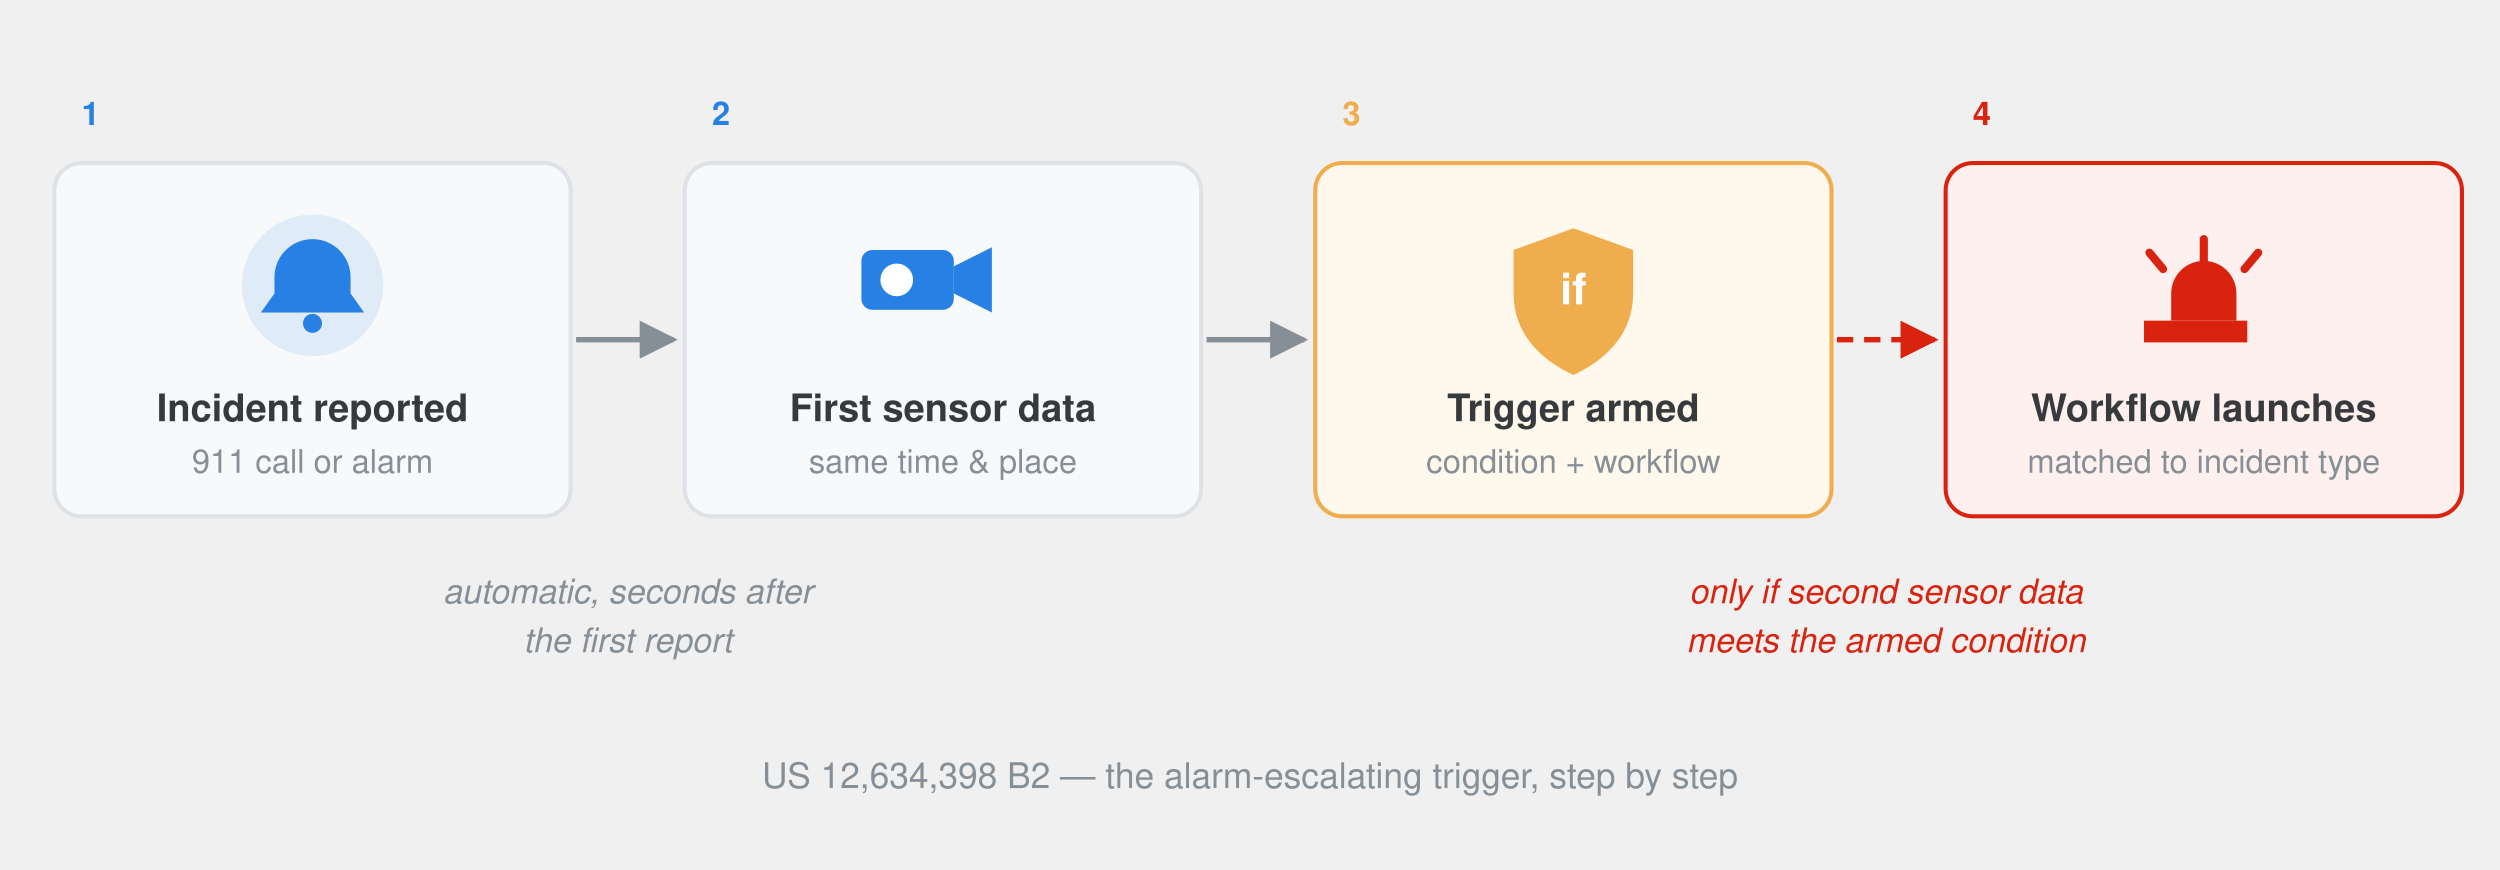
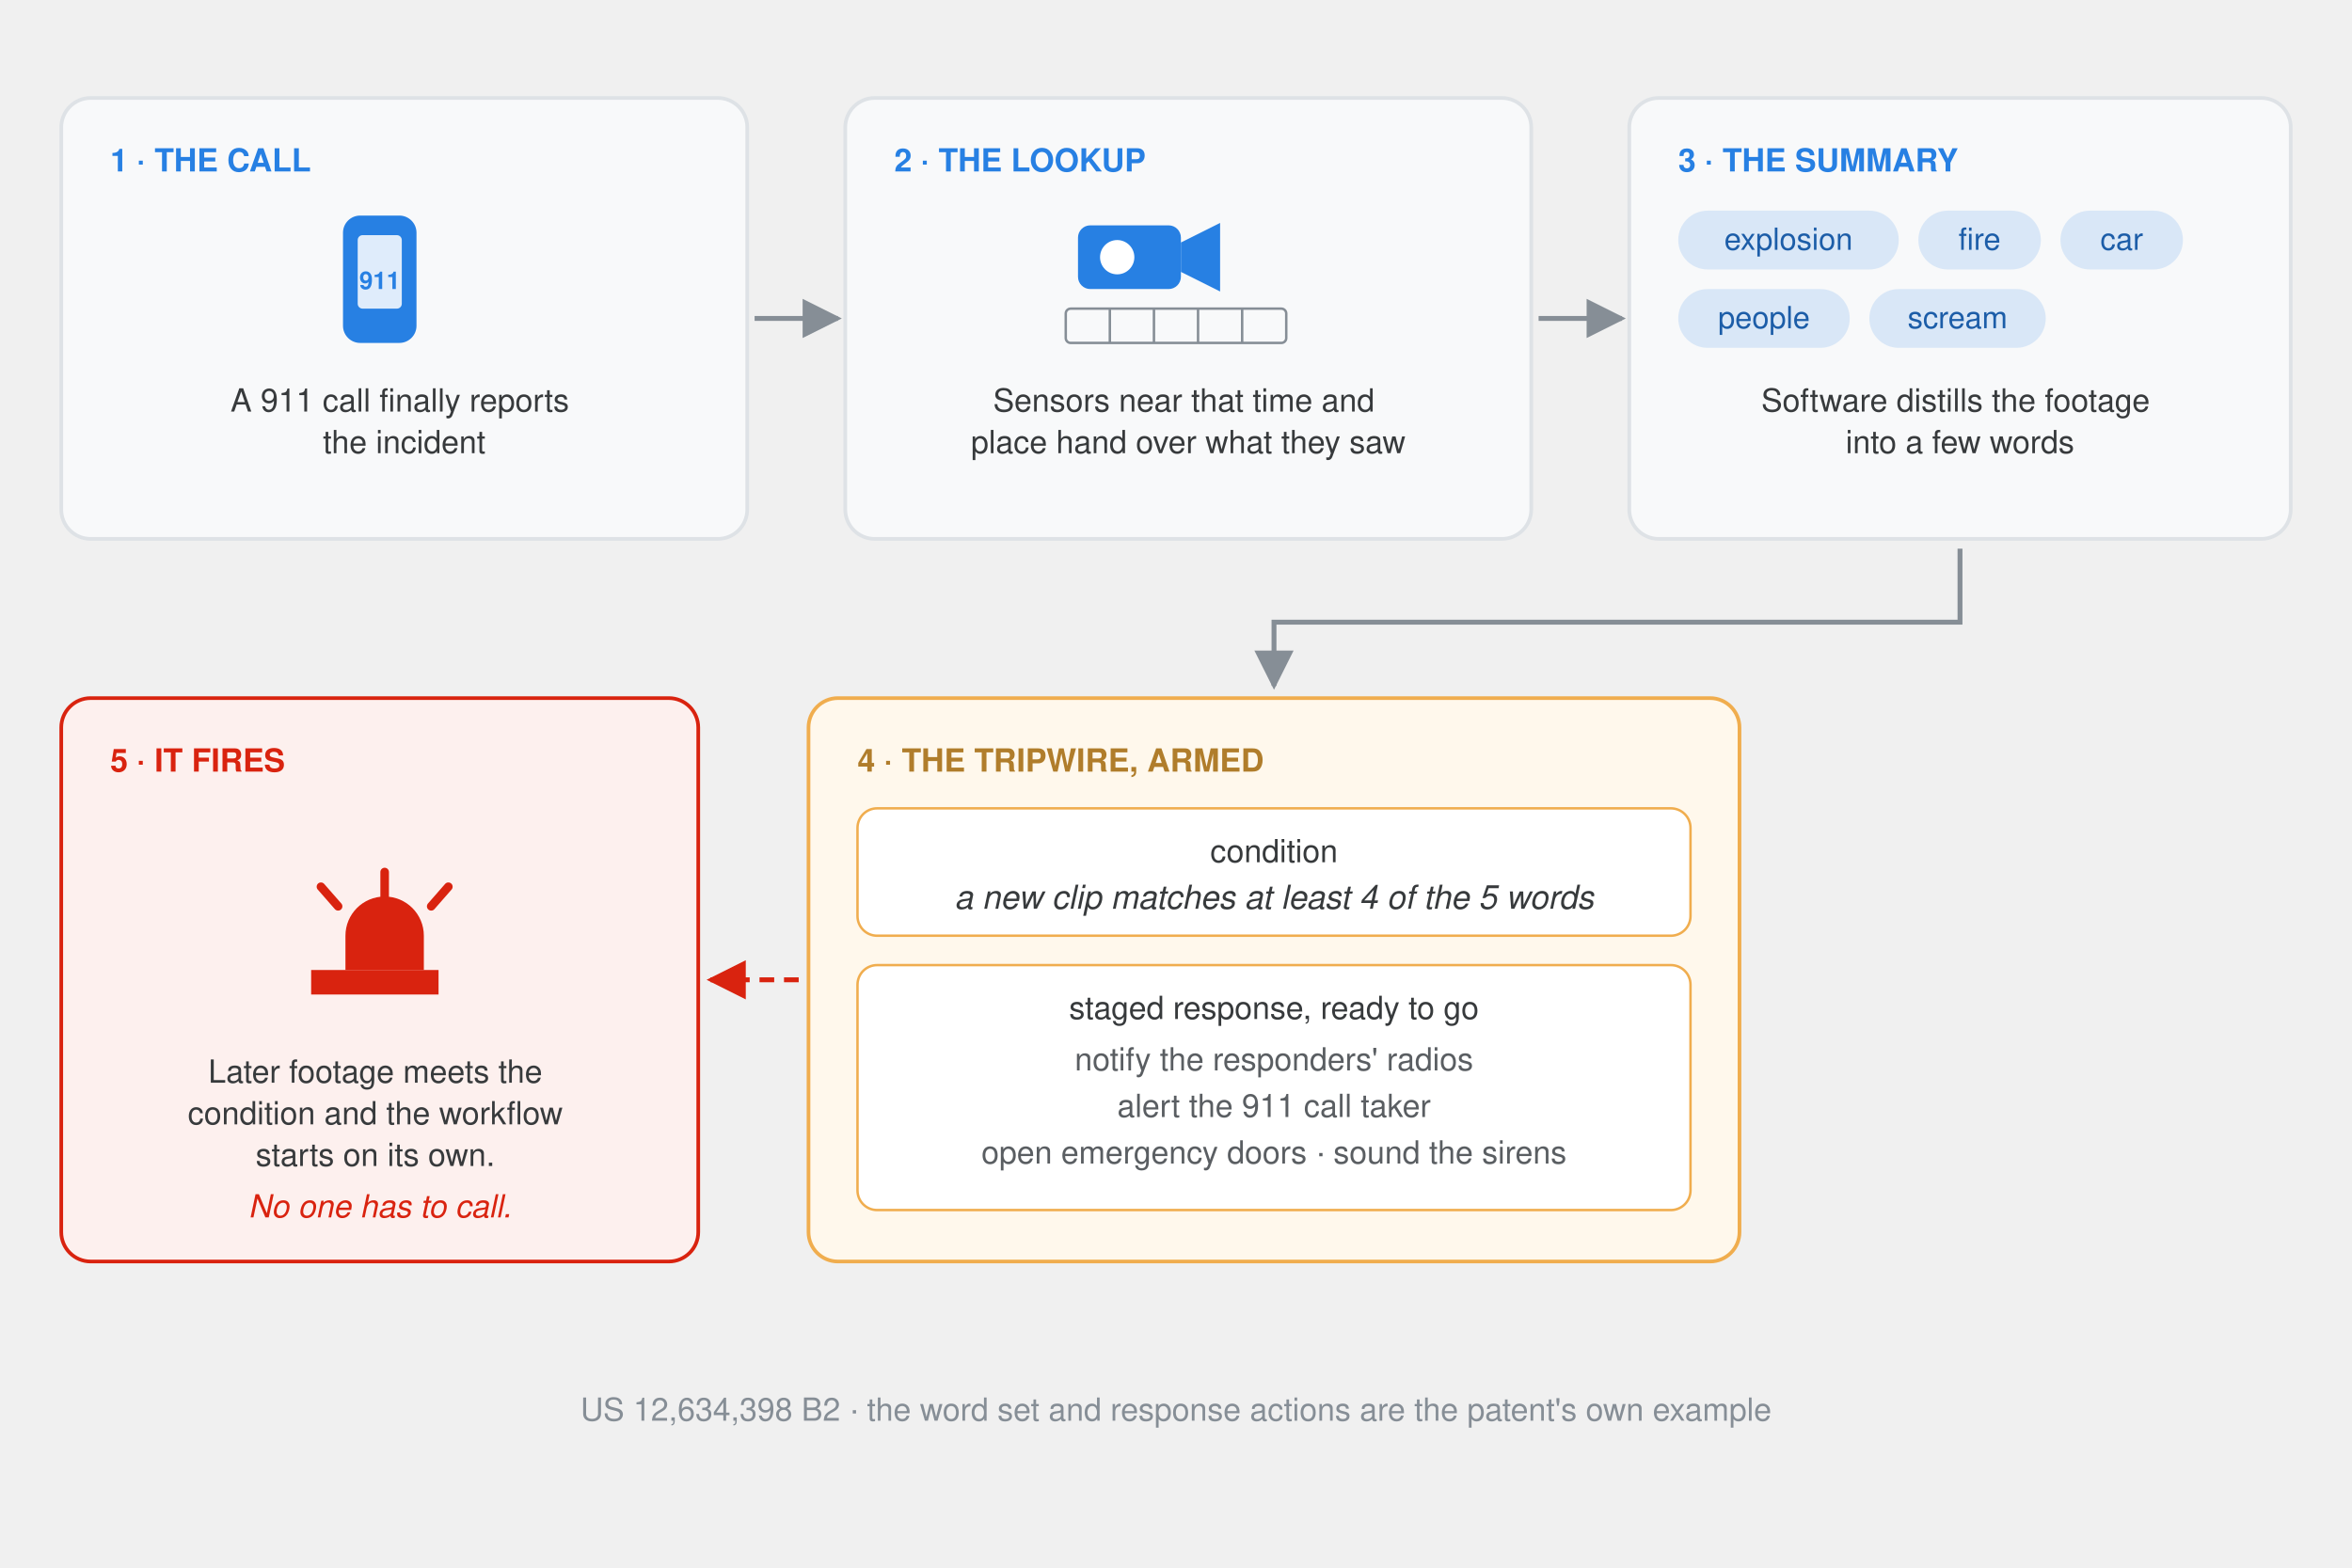
- <svg xmlns="http://www.w3.org/2000/svg" viewBox="0 0 920 320" font-family="Helvetica, Arial, sans-serif">
+ <svg xmlns="http://www.w3.org/2000/svg" viewBox="0 0 960 640" font-family="Helvetica, Arial, sans-serif">
  <defs>
-     <marker id="arrow" viewBox="0 0 10 10" refX="9" refY="5" markerWidth="7" markerHeight="7" orient="auto-start-reverse">
+     <marker id="arrow" viewBox="0 0 10 10" refX="9" refY="5" markerWidth="8" markerHeight="8" orient="auto-start-reverse">
      <path d="M 0 0 L 10 5 L 0 10 z" fill="#868e96" />
    </marker>
-     <marker id="arrowRed" viewBox="0 0 10 10" refX="9" refY="5" markerWidth="7" markerHeight="7" orient="auto-start-reverse">
+     <marker id="arrowRed" viewBox="0 0 10 10" refX="9" refY="5" markerWidth="8" markerHeight="8" orient="auto-start-reverse">
      <path d="M 0 0 L 10 5 L 0 10 z" fill="#d9230f" />
    </marker>
  </defs>
  <g>
-     <rect x="20" y="60" width="190" height="130" rx="10" fill="#f8f9fa" stroke="#dee2e6" stroke-width="1.5" />
-     <circle cx="115" cy="105" r="26" fill="#2780e3" opacity="0.12" />
-     <path d="M115 88 a14 14 0 0 1 14 14 v6 l5 7 h-38 l5 -7 v-6 a14 14 0 0 1 14 -14 z" fill="#2780e3" />
-     <circle cx="115" cy="119" r="3.5" fill="#2780e3" />
-     <text x="115" y="155" text-anchor="middle" font-size="14" font-weight="bold" fill="#373a3c">Incident reported</text>
-     <text x="115" y="174" text-anchor="middle" font-size="12" fill="#868e96">911 call or alarm</text>
-     <text x="30" y="46" font-size="12" font-weight="bold" fill="#2780e3">1</text>
+     <rect x="25" y="40" width="280" height="180" rx="12" fill="#f8f9fa" stroke="#dee2e6" stroke-width="1.5" />
+     <text x="45" y="70" font-size="13" font-weight="bold" fill="#2780e3">1 · THE CALL</text>
+     <rect x="140" y="88" width="30" height="52" rx="7" fill="#2780e3" />
+     <rect x="146" y="96" width="18" height="30" rx="2" fill="#ffffff" opacity="0.85" />
+     <text x="155" y="118" text-anchor="middle" font-size="10" font-weight="bold" fill="#2780e3">911</text>
+     <text x="165" y="168" text-anchor="middle" font-size="13" fill="#373a3c">
+       <tspan x="165" dy="0">A 911 call finally reports</tspan>
+       <tspan x="165" dy="17">the incident</tspan>
+     </text>
  </g>
-   <line x1="212" y1="125" x2="248" y2="125" stroke="#868e96" stroke-width="2" marker-end="url(#arrow)" />
+   <line x1="308" y1="130" x2="342" y2="130" stroke="#868e96" stroke-width="2" marker-end="url(#arrow)" />
  <g>
-     <rect x="252" y="60" width="190" height="130" rx="10" fill="#f8f9fa" stroke="#dee2e6" stroke-width="1.5" />
-     <rect x="317" y="92" width="34" height="22" rx="4" fill="#2780e3" />
-     <path d="M351 98 l14 -7 v24 l-14 -7 z" fill="#2780e3" />
-     <circle cx="330" cy="103" r="6" fill="#ffffff" />
-     <text x="347" y="155" text-anchor="middle" font-size="14" font-weight="bold" fill="#373a3c">First sensor data</text>
-     <text x="347" y="174" text-anchor="middle" font-size="12" fill="#868e96">same time &amp; place</text>
-     <text x="262" y="46" font-size="12" font-weight="bold" fill="#2780e3">2</text>
+     <rect x="345" y="40" width="280" height="180" rx="12" fill="#f8f9fa" stroke="#dee2e6" stroke-width="1.5" />
+     <text x="365" y="70" font-size="13" font-weight="bold" fill="#2780e3">2 · THE LOOKUP</text>
+     <rect x="440" y="92" width="42" height="26" rx="5" fill="#2780e3" />
+     <path d="M482 99 l16 -8 v28 l-16 -8 z" fill="#2780e3" />
+     <circle cx="456" cy="105" r="7" fill="#ffffff" />
+     <rect x="435" y="126" width="90" height="14" rx="2" fill="none" stroke="#868e96" />
+     <line x1="453" y1="126" x2="453" y2="140" stroke="#868e96" />
+     <line x1="471" y1="126" x2="471" y2="140" stroke="#868e96" />
+     <line x1="489" y1="126" x2="489" y2="140" stroke="#868e96" />
+     <line x1="507" y1="126" x2="507" y2="140" stroke="#868e96" />
+     <text x="485" y="168" text-anchor="middle" font-size="13" fill="#373a3c">
+       <tspan x="485" dy="0">Sensors near that time and</tspan>
+       <tspan x="485" dy="17">place hand over what they saw</tspan>
+     </text>
  </g>
-   <line x1="444" y1="125" x2="480" y2="125" stroke="#868e96" stroke-width="2" marker-end="url(#arrow)" />
+   <line x1="628" y1="130" x2="662" y2="130" stroke="#868e96" stroke-width="2" marker-end="url(#arrow)" />
  <g>
-     <rect x="484" y="60" width="190" height="130" rx="10" fill="#fff8ec" stroke="#f0ad4e" stroke-width="1.5" />
-     <path d="M579 84 l22 8 v16 c0 14 -9 24 -22 30 c-13 -6 -22 -16 -22 -30 v-16 z" fill="#f0ad4e" />
-     <text x="579" y="112" text-anchor="middle" font-size="16" font-weight="bold" fill="#ffffff">if</text>
-     <text x="579" y="155" text-anchor="middle" font-size="14" font-weight="bold" fill="#373a3c">Trigger armed</text>
-     <text x="579" y="174" text-anchor="middle" font-size="12" fill="#868e96">condition + workflow</text>
-     <text x="494" y="46" font-size="12" font-weight="bold" fill="#f0ad4e">3</text>
+     <rect x="665" y="40" width="270" height="180" rx="12" fill="#f8f9fa" stroke="#dee2e6" stroke-width="1.5" />
+     <text x="685" y="70" font-size="13" font-weight="bold" fill="#2780e3">3 · THE SUMMARY</text>
+     <rect x="685" y="86" width="90" height="24" rx="12" fill="#2780e3" opacity="0.15" />
+     <text x="730" y="102" text-anchor="middle" font-size="12.5" fill="#1c5da8">explosion</text>
+     <rect x="783" y="86" width="50" height="24" rx="12" fill="#2780e3" opacity="0.15" />
+     <text x="808" y="102" text-anchor="middle" font-size="12.5" fill="#1c5da8">fire</text>
+     <rect x="841" y="86" width="50" height="24" rx="12" fill="#2780e3" opacity="0.15" />
+     <text x="866" y="102" text-anchor="middle" font-size="12.5" fill="#1c5da8">car</text>
+     <rect x="685" y="118" width="70" height="24" rx="12" fill="#2780e3" opacity="0.15" />
+     <text x="720" y="134" text-anchor="middle" font-size="12.5" fill="#1c5da8">people</text>
+     <rect x="763" y="118" width="72" height="24" rx="12" fill="#2780e3" opacity="0.15" />
+     <text x="799" y="134" text-anchor="middle" font-size="12.5" fill="#1c5da8">scream</text>
+     <text x="800" y="168" text-anchor="middle" font-size="13" fill="#373a3c">
+       <tspan x="800" dy="0">Software distills the footage</tspan>
+       <tspan x="800" dy="17">into a few words</tspan>
+     </text>
  </g>
-   <line x1="676" y1="125" x2="712" y2="125" stroke="#d9230f" stroke-width="2" stroke-dasharray="6 4" marker-end="url(#arrowRed)" />
+   <path d="M 800 224 v 30 h -280 v 26" fill="none" stroke="#868e96" stroke-width="2" marker-end="url(#arrow)" />
  <g>
-     <rect x="716" y="60" width="190" height="130" rx="10" fill="#fdf0ee" stroke="#d9230f" stroke-width="1.5" />
-     <path d="M795 118 h32 v8 h-38 v-8 z" fill="#d9230f" />
-     <path d="M799 118 v-10 a12 12 0 0 1 24 0 v10 z" fill="#d9230f" />
-     <line x1="811" y1="88" x2="811" y2="96" stroke="#d9230f" stroke-width="3" stroke-linecap="round" />
-     <line x1="791" y1="93" x2="796" y2="99" stroke="#d9230f" stroke-width="3" stroke-linecap="round" />
-     <line x1="831" y1="93" x2="826" y2="99" stroke="#d9230f" stroke-width="3" stroke-linecap="round" />
-     <text x="811" y="155" text-anchor="middle" font-size="14" font-weight="bold" fill="#373a3c">Workflow launches</text>
-     <text x="811" y="174" text-anchor="middle" font-size="12" fill="#868e96">matched to incident type</text>
-     <text x="726" y="46" font-size="12" font-weight="bold" fill="#d9230f">4</text>
+     <rect x="330" y="285" width="380" height="230" rx="12" fill="#fff8ec" stroke="#f0ad4e" stroke-width="1.5" />
+     <text x="350" y="315" font-size="13" font-weight="bold" fill="#b07d2b">4 · THE TRIPWIRE, ARMED</text>
+     <rect x="350" y="330" width="340" height="52" rx="8" fill="#ffffff" stroke="#f0ad4e" />
+     <text x="520" y="352" text-anchor="middle" font-size="13" fill="#373a3c">condition</text>
+     <text x="520" y="371" text-anchor="middle" font-size="13.5" font-style="italic" fill="#373a3c">a new clip matches at least 4 of the 5 words</text>
+     <rect x="350" y="394" width="340" height="100" rx="8" fill="#ffffff" stroke="#f0ad4e" />
+     <text x="520" y="416" text-anchor="middle" font-size="13" fill="#373a3c">staged response, ready to go</text>
+     <text x="520" y="437" text-anchor="middle" font-size="13" fill="#5a5e62">notify the responders' radios</text>
+     <text x="520" y="456" text-anchor="middle" font-size="13" fill="#5a5e62">alert the 911 call taker</text>
+     <text x="520" y="475" text-anchor="middle" font-size="13" fill="#5a5e62">open emergency doors · sound the sirens</text>
  </g>
-   <text x="694" y="222" text-anchor="middle" font-size="12.5" fill="#d9230f" font-style="italic">only if second sensor data</text>
-   <text x="694" y="240" text-anchor="middle" font-size="12.5" fill="#d9230f" font-style="italic">meets the armed condition</text>
-   <text x="231" y="222" text-anchor="middle" font-size="12.5" fill="#868e96" font-style="italic">automatic, seconds after</text>
-   <text x="231" y="240" text-anchor="middle" font-size="12.5" fill="#868e96" font-style="italic">the first report</text>
-   <text x="460" y="290" text-anchor="middle" font-size="13" fill="#868e96">US 12,634,398 B2 — the alarm-escalating trigger, step by step</text>
+   <line x1="326" y1="400" x2="290" y2="400" stroke="#d9230f" stroke-width="2" stroke-dasharray="6 4" marker-end="url(#arrowRed)" />
+   <g>
+     <rect x="25" y="285" width="260" height="230" rx="12" fill="#fdf0ee" stroke="#d9230f" stroke-width="1.5" />
+     <text x="45" y="315" font-size="13" font-weight="bold" fill="#d9230f">5 · IT FIRES</text>
+     <path d="M135 396 h44 v10 h-52 v-10 z" fill="#d9230f" />
+     <path d="M141 396 v-14 a16 16 0 0 1 32 0 v14 z" fill="#d9230f" />
+     <line x1="157" y1="356" x2="157" y2="366" stroke="#d9230f" stroke-width="3.5" stroke-linecap="round" />
+     <line x1="131" y1="362" x2="138" y2="370" stroke="#d9230f" stroke-width="3.5" stroke-linecap="round" />
+     <line x1="183" y1="362" x2="176" y2="370" stroke="#d9230f" stroke-width="3.5" stroke-linecap="round" />
+     <text x="155" y="442" text-anchor="middle" font-size="13" fill="#373a3c">
+       <tspan x="155" dy="0">Later footage meets the</tspan>
+       <tspan x="155" dy="17">condition and the workflow</tspan>
+       <tspan x="155" dy="17">starts on its own.</tspan>
+       <tspan x="155" dy="21" font-style="italic" fill="#d9230f">No one has to call.</tspan>
+     </text>
+   </g>
+   <text x="480" y="580" text-anchor="middle" font-size="13" fill="#868e96">US 12,634,398 B2 · the word set and response actions are the patent's own example</text>
</svg>
